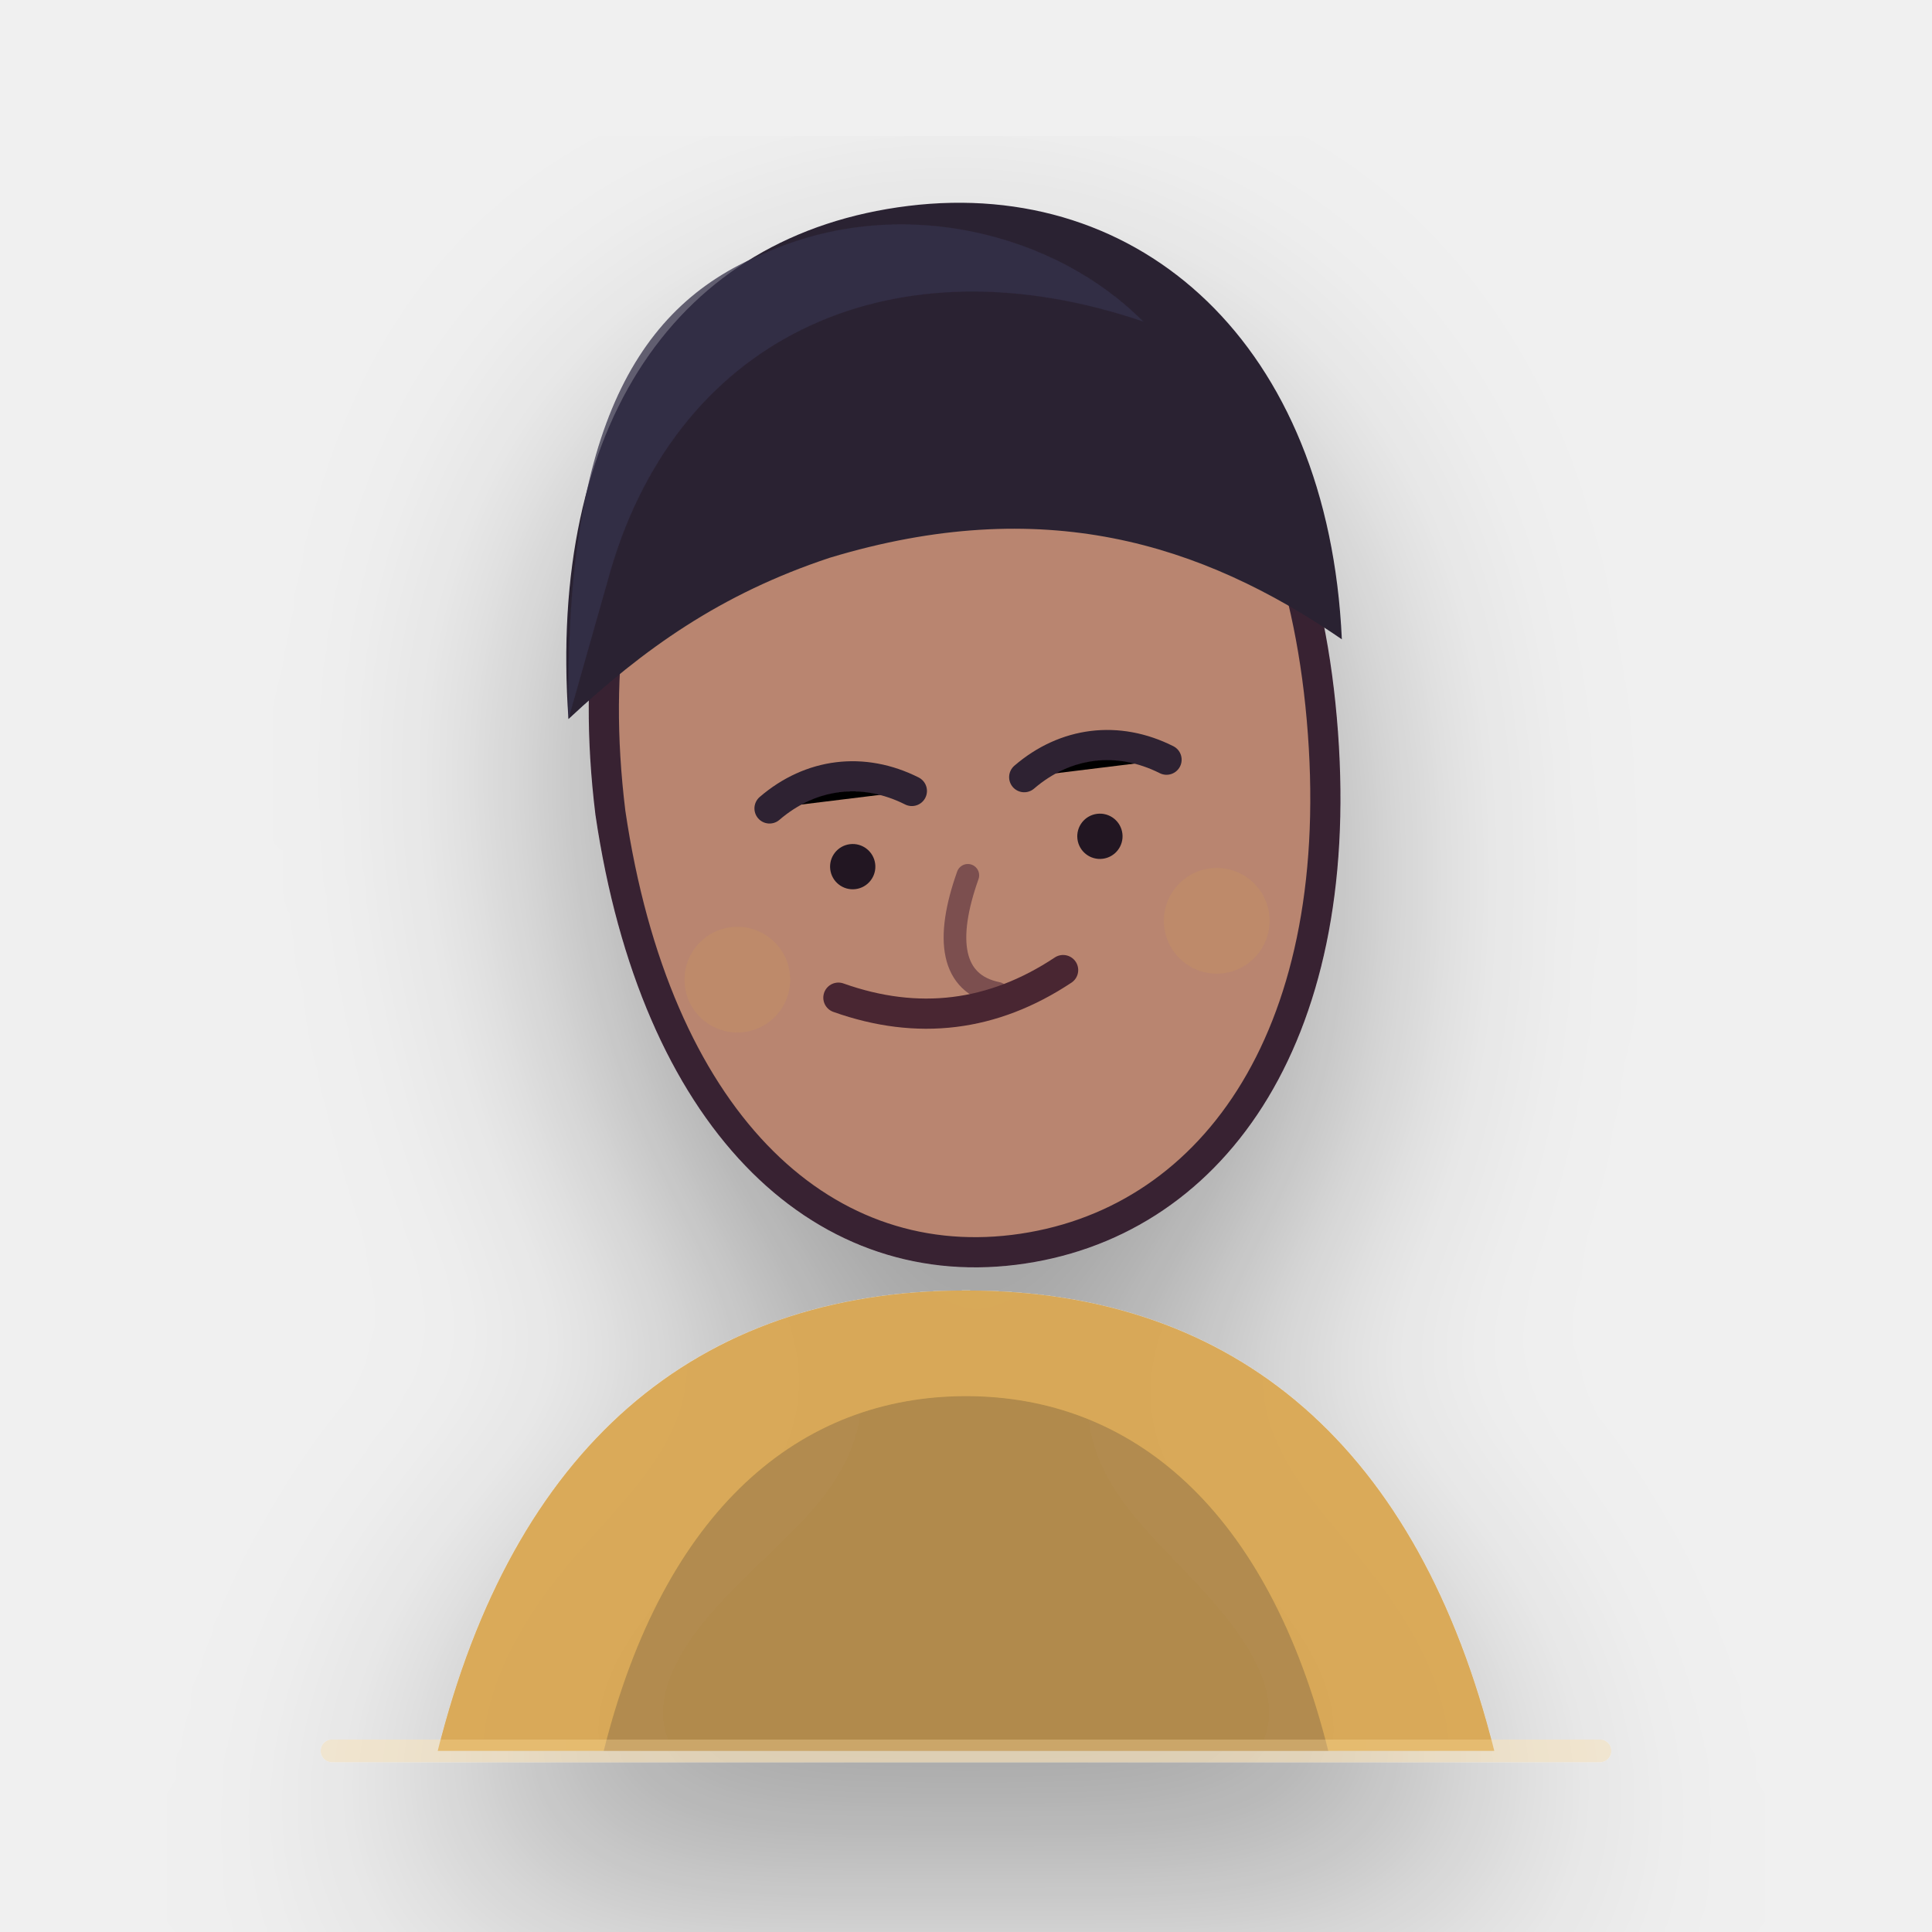
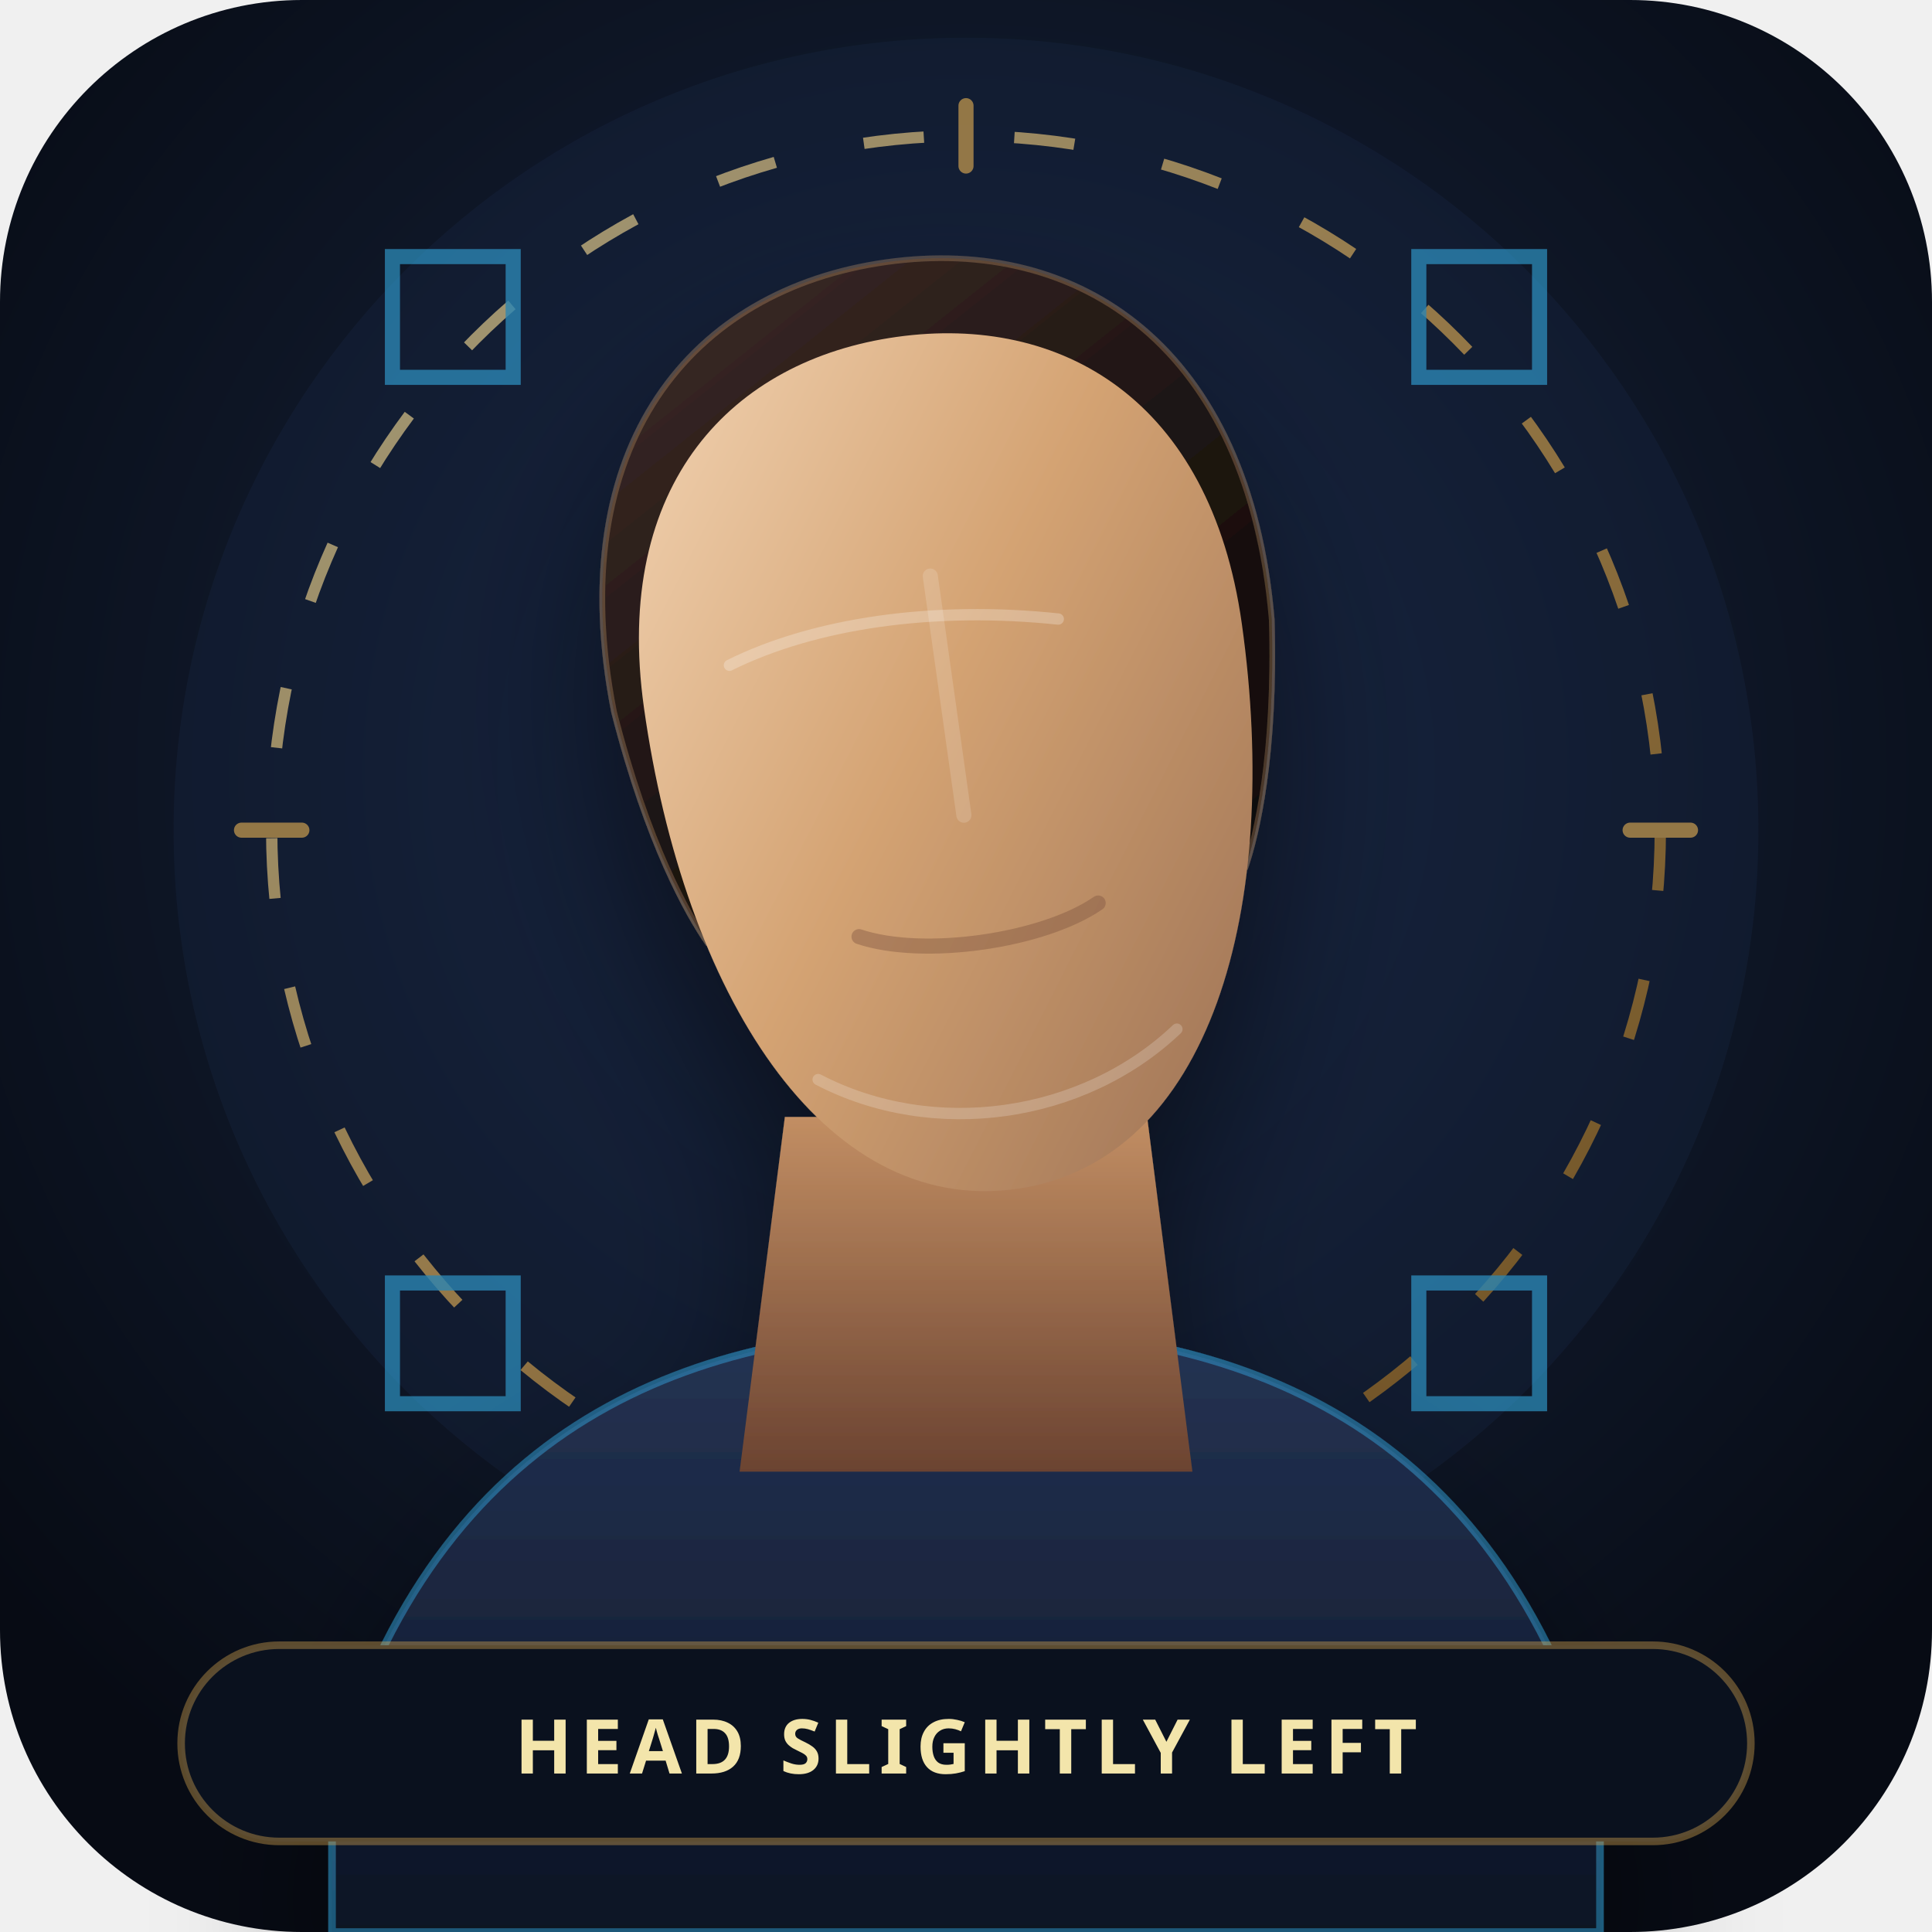
<svg xmlns="http://www.w3.org/2000/svg" width="512" height="512" viewBox="0 0 256 256" role="img" aria-label="male verification pose head-left">
  <defs>
-     <linearGradient id="g7" x1="36" y1="28" x2="220" y2="232" gradientUnits="userSpaceOnUse">
-       <stop stop-color="#ef5e5e" stop-opacity=".22" />
-       <stop offset=".52" stop-color="#d9a752" stop-opacity=".18" />
-       <stop offset="1" stop-color="#8a6ef2" stop-opacity=".20" />
+     <radialGradient id="bgGrad" cx="50%" cy="40%" r="65%">
+       <stop offset="0%" stop-color="#1A2744" />
+       <stop offset="60%" stop-color="#0E1626" />
+       <stop offset="100%" stop-color="#070B14" />
+     </radialGradient>
+     <linearGradient id="skinLight" x1="0%" y1="0%" x2="100%" y2="100%">
+       <stop offset="0%" stop-color="#F3D5B5" />
+       <stop offset="45%" stop-color="#D4A373" />
+       <stop offset="85%" stop-color="#A87C5B" />
+       <stop offset="100%" stop-color="#7B503B" />
    </linearGradient>
-     <filter id="s" x="-20%" y="-20%" width="140%" height="140%">
-       <feDropShadow dx="0" dy="18" stdDeviation="18" flood-color="#05070d" flood-opacity=".35" />
+     <linearGradient id="skinShadow" x1="0%" y1="0%" x2="0%" y2="100%">
+       <stop offset="0%" stop-color="#C28E63" />
+       <stop offset="100%" stop-color="#6B4331" />
+     </linearGradient>
+     <linearGradient id="hairGrad" x1="20%" y1="0%" x2="80%" y2="100%">
+       <stop offset="0%" stop-color="#3A2925" />
+       <stop offset="50%" stop-color="#1F1513" />
+       <stop offset="100%" stop-color="#110B0A" />
+     </linearGradient>
+     <linearGradient id="clothGrad" x1="0%" y1="0%" x2="0%" y2="100%">
+       <stop offset="0%" stop-color="#243354" />
+       <stop offset="100%" stop-color="#0E1524" />
+     </linearGradient>
+     <linearGradient id="goldGrad" x1="0%" y1="0%" x2="100%" y2="100%">
+       <stop offset="0%" stop-color="#F3E5AB" />
+       <stop offset="50%" stop-color="#D9A752" />
+       <stop offset="100%" stop-color="#996515" />
+     </linearGradient>
+     <filter id="dropShadow" x="-20%" y="-20%" width="140%" height="140%">
+       <feDropShadow dx="0" dy="12" stdDeviation="10" flood-color="#000000" flood-opacity="0.5" />
+     </filter>
+     <filter id="glow" x="-30%" y="-30%" width="160%" height="160%">
+       <feGaussianBlur stdDeviation="6" result="blur" />
+       <feComposite in="SourceGraphic" in2="blur" operator="over" />
    </filter>
  </defs>
-   <g filter="url(#s)">
-     <path d="M58 232 C68 192 92 171 128 171 C164 171 188 192 198 232 Z" fill="#d9a752" opacity=".95" />
-     <path d="M80 232 C88 200 106 185 128 185 C150 185 168 200 176 232" fill="#0d1122" opacity=".20" />
-     <g transform="rotate(-7 128 114)">
-       <path d="M82 102 C82 62 101 38 130 38 C161 38 179 62 177 103 C175 144 154 166 128 166 C102 166 83 143 82 102Z" fill="#b9856f" stroke="#382433" stroke-width="4" />
-       <path d="M78 89 C80 50 100 27 131 27 C162 27 184 52 181 91 C164 76 144 67 115 72 C100 75 89 81 78 89Z" fill="#2a2433" />
-       <path d="M86 70 C99 40 129 31 160 46 C150 33 130 25 111 31 C93 36 82 52 78 89" fill="#36304a" opacity=".75" />
-       <path d="M103 104 C109 100 116 100 122 104" stroke="#2d2130" stroke-width="4" stroke-linecap="round" />
-       <path d="M137 104 C143 100 150 100 156 104" stroke="#2d2130" stroke-width="4" stroke-linecap="round" />
-       <circle cx="113" cy="113" r="3" fill="#201722" />
-       <circle cx="146" cy="113" r="3" fill="#201722" />
-       <path d="M128 116 C124 124 124 130 130 132" stroke="#7b4f50" stroke-width="3" stroke-linecap="round" fill="none" />
-       <path d="M109 130 C119 135 129 135 139 130" stroke="#4a2630" stroke-width="4" stroke-linecap="round" fill="none" />
-       <circle cx="96" cy="126" r="7" fill="#d9a752" opacity=".16" />
-       <circle cx="160" cy="126" r="7" fill="#d9a752" opacity=".16" />
+   <rect width="256" height="256" rx="40" fill="url(#bgGrad)" />
+   <circle cx="128" cy="110" r="105" fill="#182642" opacity="0.35" />
+   <g opacity="0.65">
+     <circle cx="128" cy="110" r="92" fill="none" stroke="url(#goldGrad)" stroke-width="1.5" stroke-dasharray="8 12" />
+     <path d="M 128 14 L 128 22 M 128 198 L 128 206 M 32 110 L 40 110 M 216 110 L 224 110" stroke="#D9A752" stroke-width="2" stroke-linecap="round" />
+     <rect x="52" y="34" width="16" height="16" fill="none" stroke="#38BDF8" stroke-width="2" stroke-dasharray="16 0" opacity="0.8" />
+     <rect x="188" y="34" width="16" height="16" fill="none" stroke="#38BDF8" stroke-width="2" stroke-dasharray="16 0" opacity="0.8" />
+     <rect x="52" y="170" width="16" height="16" fill="none" stroke="#38BDF8" stroke-width="2" stroke-dasharray="16 0" opacity="0.8" />
+     <rect x="188" y="170" width="16" height="16" fill="none" stroke="#38BDF8" stroke-width="2" stroke-dasharray="16 0" opacity="0.8" />
+   </g>
+   <g filter="url(#dropShadow)">
+     <path d="M 44 236 C 58 188 92 176 128 176 C 164 176 198 188 212 236 L 212 256 L 44 256 Z" fill="url(#clothGrad)" stroke="#38BDF8" stroke-width="1" stroke-opacity="0.4" />
+     <path d="M 104 148 L 152 148 L 158 195 L 98 195 Z" fill="url(#skinShadow)" />
+     <g transform="rotate(-8 128 110)">
+       <path d="M 84 88 C 82 52 102 34 128 34 C 154 34 174 52 172 88 C 170 106 166 116 164 120 L 92 120 C 90 116 86 106 84 88 Z" fill="url(#hairGrad)" stroke="#D4A373" stroke-width="0.75" stroke-opacity="0.3" />
+       <path d="M 88 88 C 88 58 106 44 128 44 C 150 44 168 58 168 88 C 168 126 154 158 128 158 C 102 158 88 126 88 88 Z" fill="url(#skinLight)" />
+       <path d="M 100 84 C 112 80 128 80 144 84" fill="none" stroke="#FFF" stroke-width="1.5" opacity="0.25" stroke-linecap="round" />
+       <path d="M 128 76 L 128 108" fill="none" stroke="#FFF" stroke-width="2" opacity="0.15" stroke-linecap="round" />
+       <path d="M 112 122 C 120 126 136 126 144 122" fill="none" stroke="#7B503B" stroke-width="2" opacity="0.4" stroke-linecap="round" />
+       <path d="M 104 140 C 118 150 138 150 152 140" fill="none" stroke="#FFF" stroke-width="1.5" opacity="0.2" stroke-linecap="round" />
    </g>
-     <path d="M44 232 H212" stroke="#f6d79a" stroke-opacity=".35" stroke-width="3" stroke-linecap="round" />
  </g>
+   <rect x="24" y="218" width="208" height="26" rx="13" fill="#0A111E" stroke="#D9A752" stroke-width="1" stroke-opacity="0.4" />
+   <text x="128" y="235" font-family="sans-serif" font-size="10" font-weight="800" fill="#F3E5AB" text-anchor="middle" letter-spacing="1">HEAD SLIGHTLY LEFT</text>
</svg>
